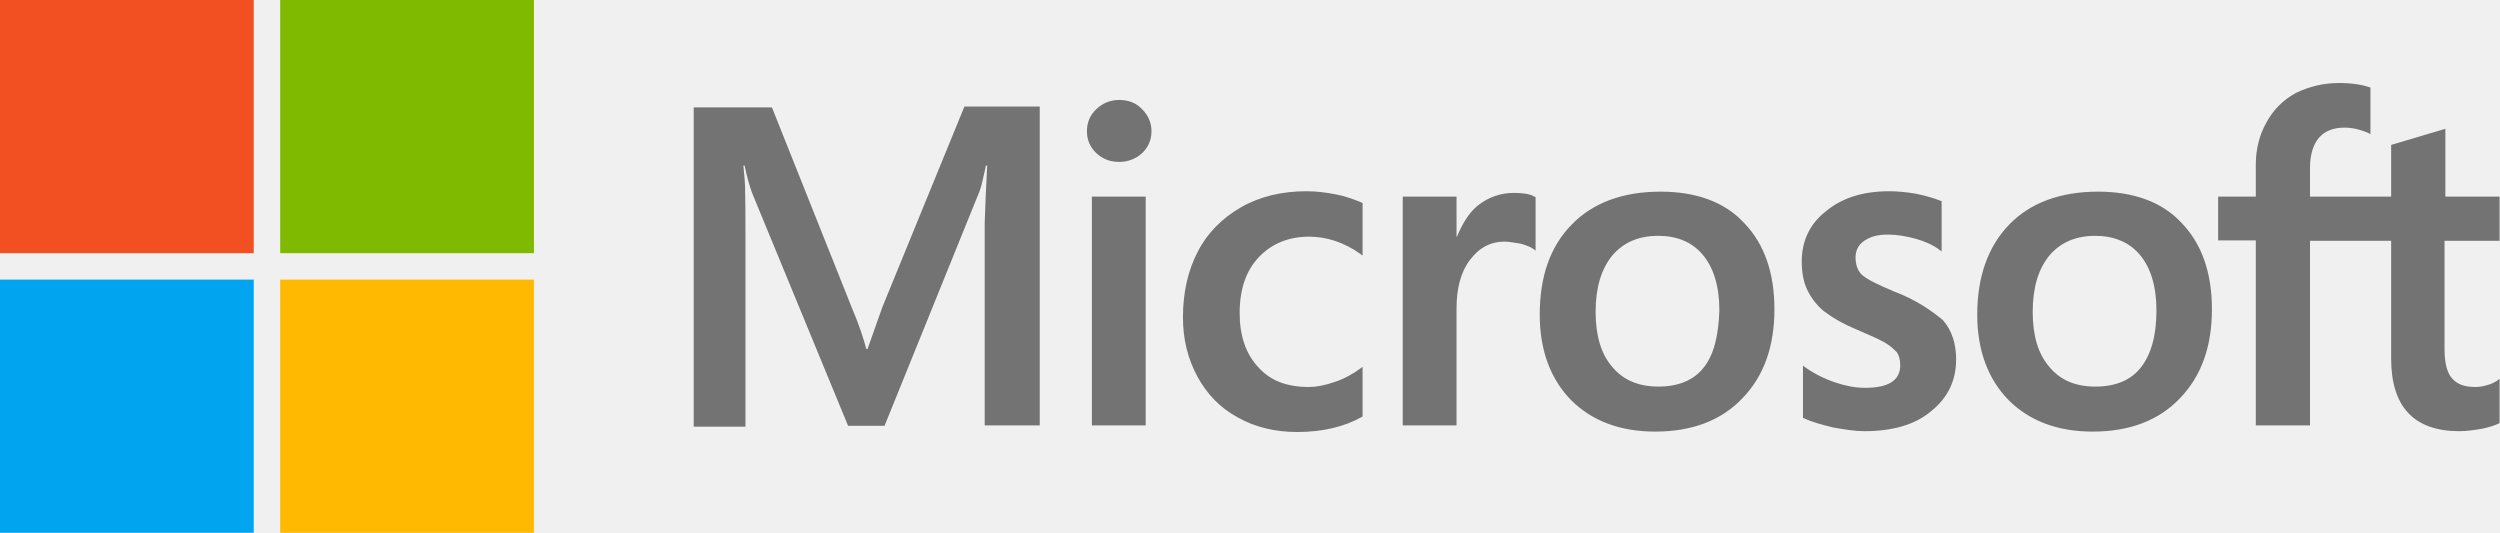
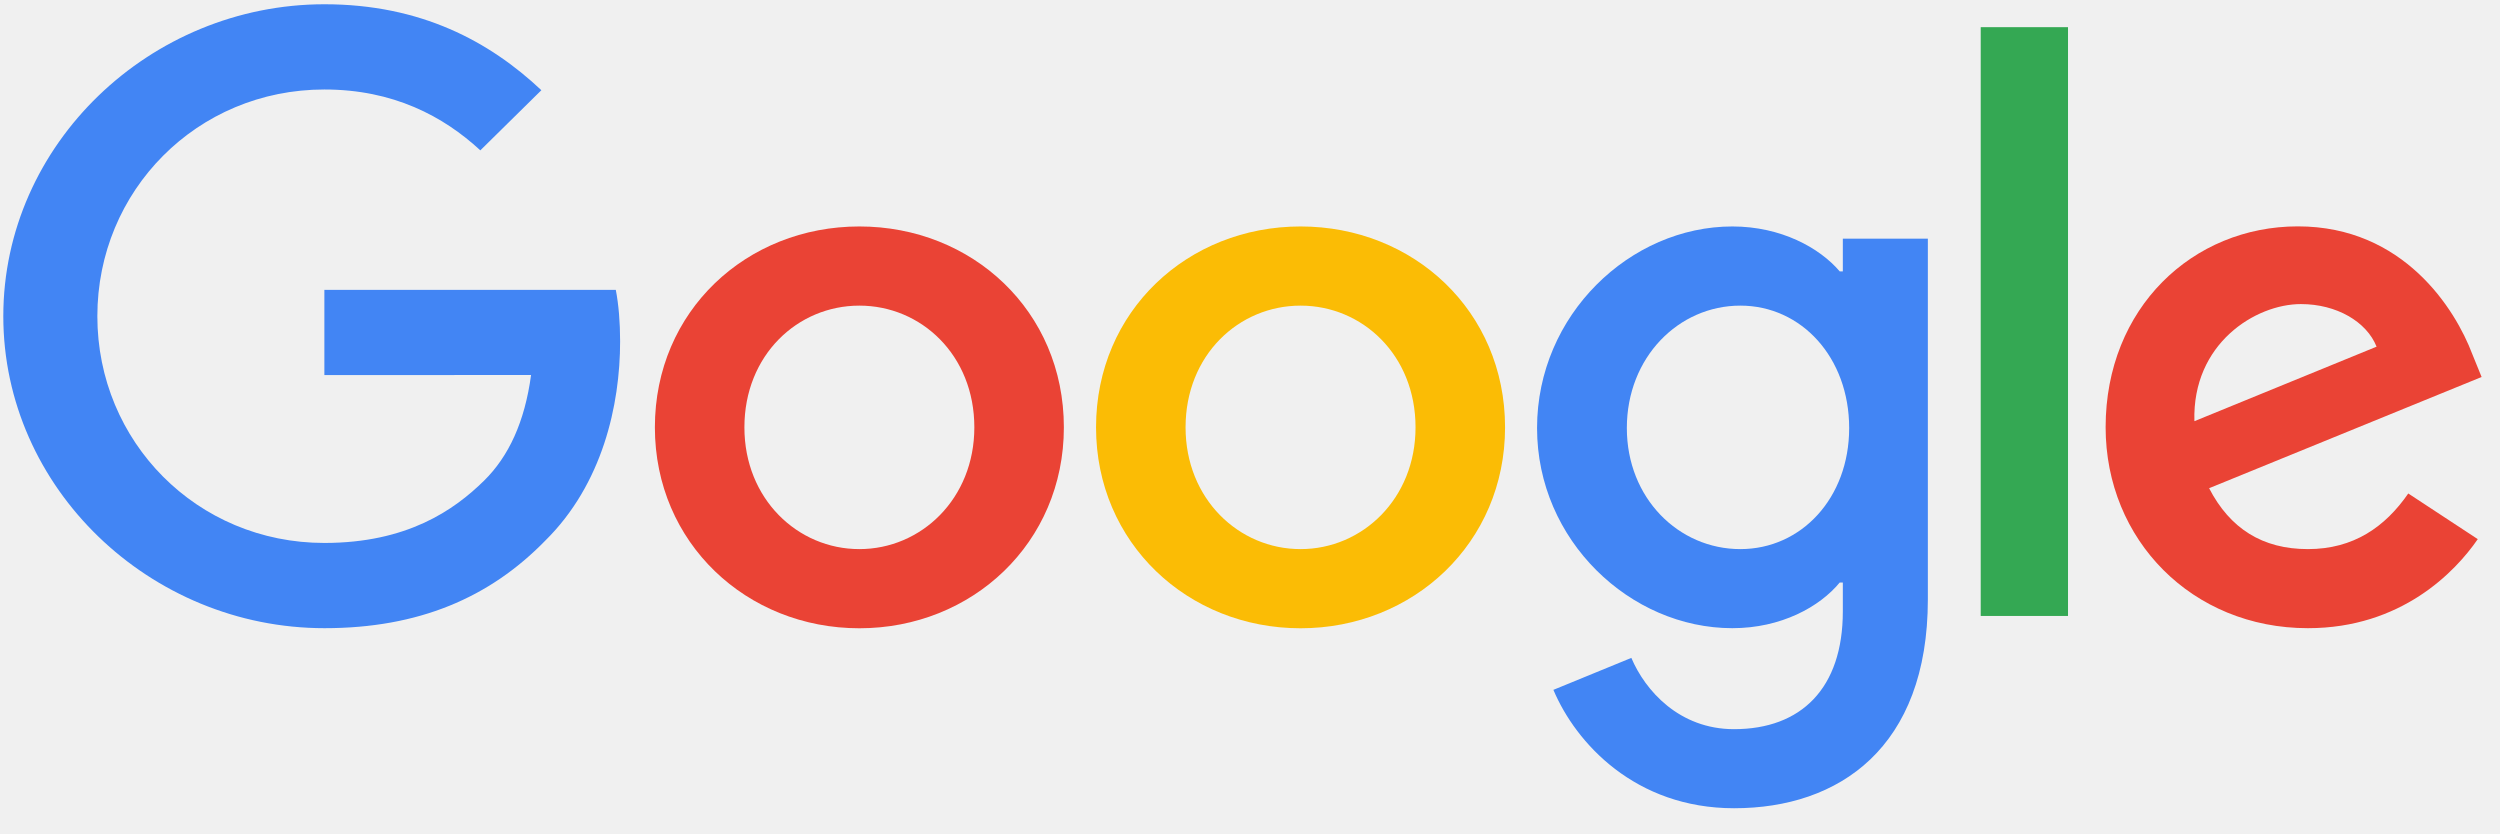
- <svg xmlns="http://www.w3.org/2000/svg" width="122" height="26" viewBox="0 0 122 26" fill="none">
-   <g clip-path="url(#clip0_1102_337)">
-     <path d="M43.064 14.975L42.336 17.031H42.276C42.155 16.567 41.932 15.862 41.569 15.016L37.67 5.24H33.853V20.82H36.378V11.206C36.378 10.602 36.378 9.916 36.358 9.07C36.337 8.647 36.297 8.324 36.277 8.082H36.337C36.459 8.687 36.6 9.13 36.701 9.413L41.387 20.78H43.165L47.81 9.312C47.911 9.05 48.012 8.526 48.113 8.082H48.174C48.113 9.231 48.073 10.259 48.053 10.884V20.76H50.739V5.2H47.063L43.064 14.975ZM53.284 9.594H55.91V20.76H53.284V9.594ZM54.617 4.878C54.173 4.878 53.809 5.039 53.506 5.321C53.203 5.603 53.042 5.966 53.042 6.409C53.042 6.833 53.203 7.195 53.506 7.478C53.809 7.76 54.173 7.901 54.617 7.901C55.062 7.901 55.445 7.74 55.728 7.478C56.031 7.195 56.193 6.833 56.193 6.409C56.193 5.986 56.031 5.623 55.728 5.321C55.465 5.039 55.082 4.878 54.617 4.878ZM65.222 9.493C64.737 9.392 64.232 9.332 63.747 9.332C62.555 9.332 61.465 9.594 60.556 10.118C59.647 10.642 58.919 11.367 58.455 12.274C57.97 13.202 57.728 14.27 57.728 15.499C57.728 16.567 57.97 17.515 58.435 18.381C58.899 19.228 59.546 19.913 60.414 20.377C61.242 20.84 62.212 21.082 63.303 21.082C64.555 21.082 65.626 20.82 66.474 20.337L66.494 20.316V17.898L66.393 17.978C66.009 18.261 65.565 18.502 65.121 18.643C64.656 18.805 64.232 18.885 63.868 18.885C62.818 18.885 61.99 18.583 61.404 17.918C60.798 17.273 60.495 16.386 60.495 15.278C60.495 14.129 60.798 13.222 61.424 12.557C62.05 11.892 62.879 11.549 63.888 11.549C64.737 11.549 65.605 11.831 66.393 12.396L66.494 12.476V9.916L66.474 9.896C66.13 9.755 65.747 9.594 65.222 9.493ZM73.887 9.413C73.24 9.413 72.634 9.614 72.109 10.037C71.665 10.4 71.362 10.924 71.099 11.549H71.079V9.594H68.453V20.76H71.079V15.056C71.079 14.088 71.281 13.282 71.725 12.698C72.17 12.093 72.735 11.791 73.422 11.791C73.665 11.791 73.907 11.851 74.21 11.892C74.493 11.972 74.695 12.053 74.836 12.154L74.937 12.234V9.614L74.876 9.594C74.695 9.473 74.331 9.413 73.887 9.413ZM81.037 9.352C79.199 9.352 77.725 9.896 76.694 10.964C75.644 12.033 75.139 13.504 75.139 15.358C75.139 17.092 75.664 18.502 76.674 19.53C77.684 20.538 79.058 21.062 80.775 21.062C82.572 21.062 84.006 20.518 85.036 19.43C86.087 18.341 86.592 16.89 86.592 15.096C86.592 13.323 86.107 11.912 85.117 10.884C84.168 9.856 82.774 9.352 81.037 9.352ZM83.138 17.938C82.653 18.563 81.885 18.865 80.936 18.865C79.987 18.865 79.219 18.563 78.674 17.898C78.129 17.273 77.866 16.366 77.866 15.217C77.866 14.028 78.149 13.121 78.674 12.476C79.219 11.831 79.966 11.509 80.916 11.509C81.845 11.509 82.572 11.811 83.097 12.436C83.623 13.061 83.905 13.967 83.905 15.157C83.865 16.366 83.643 17.313 83.138 17.938ZM92.449 14.23C91.621 13.887 91.096 13.625 90.854 13.403C90.652 13.202 90.551 12.919 90.551 12.557C90.551 12.254 90.672 11.952 90.975 11.751C91.278 11.549 91.621 11.448 92.126 11.448C92.57 11.448 93.035 11.529 93.479 11.65C93.924 11.771 94.328 11.952 94.651 12.194L94.752 12.274V9.816L94.691 9.795C94.388 9.675 93.984 9.554 93.5 9.453C93.015 9.372 92.57 9.332 92.207 9.332C90.955 9.332 89.924 9.634 89.117 10.299C88.309 10.924 87.925 11.771 87.925 12.758C87.925 13.282 88.006 13.746 88.187 14.129C88.369 14.512 88.632 14.874 88.995 15.177C89.359 15.459 89.884 15.781 90.611 16.084C91.217 16.346 91.682 16.547 91.965 16.709C92.247 16.87 92.429 17.051 92.57 17.192C92.671 17.354 92.732 17.555 92.732 17.817C92.732 18.563 92.166 18.926 91.015 18.926C90.571 18.926 90.106 18.845 89.561 18.664C89.016 18.482 88.511 18.22 88.086 17.918L87.985 17.837V20.397L88.046 20.417C88.43 20.599 88.894 20.72 89.46 20.861C90.025 20.961 90.53 21.042 90.975 21.042C92.328 21.042 93.439 20.74 94.227 20.075C95.035 19.43 95.459 18.603 95.459 17.535C95.459 16.789 95.257 16.124 94.813 15.62C94.227 15.136 93.5 14.633 92.449 14.23ZM102.387 9.352C100.549 9.352 99.075 9.896 98.044 10.964C97.014 12.033 96.489 13.504 96.489 15.358C96.489 17.092 97.014 18.502 98.024 19.53C99.034 20.538 100.408 21.062 102.124 21.062C103.922 21.062 105.356 20.518 106.386 19.43C107.437 18.341 107.942 16.89 107.942 15.096C107.942 13.323 107.457 11.912 106.467 10.884C105.518 9.856 104.124 9.352 102.387 9.352ZM104.468 17.938C103.983 18.563 103.215 18.865 102.266 18.865C101.296 18.865 100.549 18.563 100.004 17.898C99.458 17.273 99.196 16.366 99.196 15.217C99.196 14.028 99.478 13.121 100.004 12.476C100.549 11.831 101.296 11.509 102.246 11.509C103.155 11.509 103.902 11.811 104.427 12.436C104.952 13.061 105.235 13.967 105.235 15.157C105.235 16.366 104.972 17.313 104.468 17.938ZM121.98 11.751V9.594H119.334V6.288L119.253 6.309L116.748 7.054L116.688 7.075V9.594H112.729V8.183C112.729 7.538 112.89 7.034 113.173 6.712C113.456 6.389 113.88 6.228 114.405 6.228C114.769 6.228 115.153 6.309 115.577 6.49L115.678 6.55V4.273L115.617 4.253C115.254 4.132 114.769 4.051 114.143 4.051C113.355 4.051 112.668 4.233 112.042 4.535C111.416 4.878 110.951 5.341 110.608 5.966C110.265 6.571 110.083 7.256 110.083 8.042V9.594H108.245V11.73H110.083V20.76H112.729V11.751H116.688V17.495C116.688 19.853 117.799 21.042 120.021 21.042C120.384 21.042 120.768 20.982 121.131 20.921C121.515 20.84 121.798 20.74 121.96 20.659L121.98 20.639V18.482L121.879 18.563C121.717 18.664 121.576 18.744 121.333 18.805C121.131 18.865 120.95 18.885 120.808 18.885C120.283 18.885 119.92 18.764 119.657 18.462C119.415 18.18 119.293 17.716 119.293 17.031V11.751H121.98Z" fill="#737373" />
-     <path d="M0 0H12.382V12.355H0V0Z" fill="#F25022" />
-     <path d="M13.674 0H26.056V12.355H13.674V0Z" fill="#7FBA00" />
-     <path d="M0 13.645H12.382V26H0V13.645Z" fill="#00A4EF" />
-     <path d="M13.674 13.645H26.056V26H13.674V13.645Z" fill="#FFB900" />
+ <svg xmlns="http://www.w3.org/2000/svg" width="84" height="28" viewBox="0 0 84 28" fill="none">
+   <g clip-path="url(#clip0_1102_330)">
+     <path d="M35.746 14.359C35.746 18.246 32.661 21.11 28.875 21.11C25.089 21.11 22.004 18.246 22.004 14.359C22.004 10.445 25.089 7.609 28.875 7.609C32.661 7.609 35.746 10.445 35.746 14.359ZM32.738 14.359C32.738 11.93 30.95 10.269 28.875 10.269C26.8 10.269 25.012 11.93 25.012 14.359C25.012 16.763 26.8 18.45 28.875 18.45C30.95 18.45 32.738 16.76 32.738 14.359Z" fill="#EA4335" />
+     <path d="M50.57 14.359C50.57 18.246 47.485 21.11 43.699 21.11C39.912 21.11 36.827 18.246 36.827 14.359C36.827 10.448 39.912 7.609 43.699 7.609C47.485 7.609 50.57 10.445 50.57 14.359ZM47.562 14.359C47.562 11.93 45.774 10.269 43.699 10.269C41.623 10.269 39.835 11.93 39.835 14.359C39.835 16.763 41.623 18.45 43.699 18.45C45.774 18.45 47.562 16.76 47.562 14.359Z" fill="#FBBC05" />
+     <path d="M64.776 8.016V20.136C64.776 25.121 61.792 27.157 58.266 27.157C54.946 27.157 52.948 24.969 52.194 23.179L54.813 22.105C55.279 23.203 56.422 24.5 58.263 24.5C60.52 24.5 61.919 23.127 61.919 20.543V19.573H61.814C61.141 20.391 59.844 21.107 58.207 21.107C54.782 21.107 51.645 18.166 51.645 14.383C51.645 10.573 54.782 7.609 58.207 7.609C59.841 7.609 61.138 8.324 61.814 9.118H61.919V8.02H64.776V8.016ZM62.132 14.383C62.132 12.007 60.523 10.269 58.476 10.269C56.4 10.269 54.662 12.007 54.662 14.383C54.662 16.736 56.4 18.45 58.476 18.45C60.523 18.45 62.132 16.736 62.132 14.383Z" fill="#4285F4" />
+     <path d="M69.485 0.913V20.696H66.552V0.913H69.485Z" fill="#34A853" />
+     <path d="M80.918 16.581L83.253 18.115C82.499 19.213 80.683 21.107 77.546 21.107C73.654 21.107 70.749 18.142 70.749 14.356C70.749 10.342 73.679 7.606 77.209 7.606C80.764 7.606 82.502 10.393 83.07 11.9L83.382 12.667L74.226 16.404C74.927 17.759 76.017 18.45 77.546 18.45C79.077 18.45 80.14 17.707 80.918 16.581ZM73.732 14.152L79.853 11.648C79.516 10.804 78.503 10.217 77.311 10.217C75.782 10.217 73.654 11.547 73.732 14.152Z" fill="#EA4335" />
+     <path d="M10.899 12.603V9.739H20.691C20.787 10.238 20.836 10.829 20.836 11.468C20.836 13.617 20.24 16.273 18.32 18.166C16.451 20.084 14.064 21.107 10.902 21.107C5.04 21.107 0.111 16.401 0.111 10.625C0.111 4.848 5.04 0.143 10.902 0.143C14.144 0.143 16.454 1.397 18.19 3.031L16.139 5.052C14.895 3.902 13.209 3.007 10.899 3.007C6.618 3.007 3.271 6.407 3.271 10.625C3.271 14.843 6.618 18.243 10.899 18.243C13.675 18.243 15.256 17.144 16.269 16.146C17.09 15.336 17.631 14.18 17.844 12.6L10.899 12.603Z" fill="#4285F4" />
  </g>
  <defs>
-     <clipPath id="clip0_1102_337">
-       <rect width="122" height="26" fill="white" />
+     <clipPath id="clip0_1102_330">
+       <rect width="84" height="28" fill="white" />
    </clipPath>
  </defs>
</svg>
